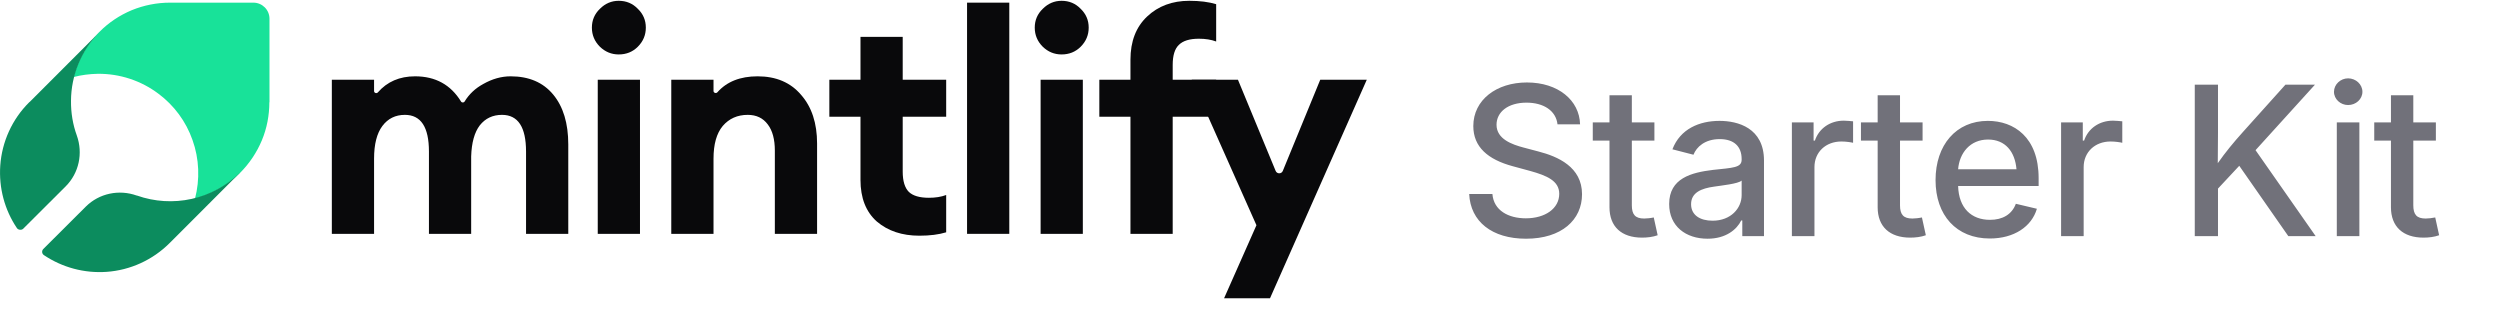
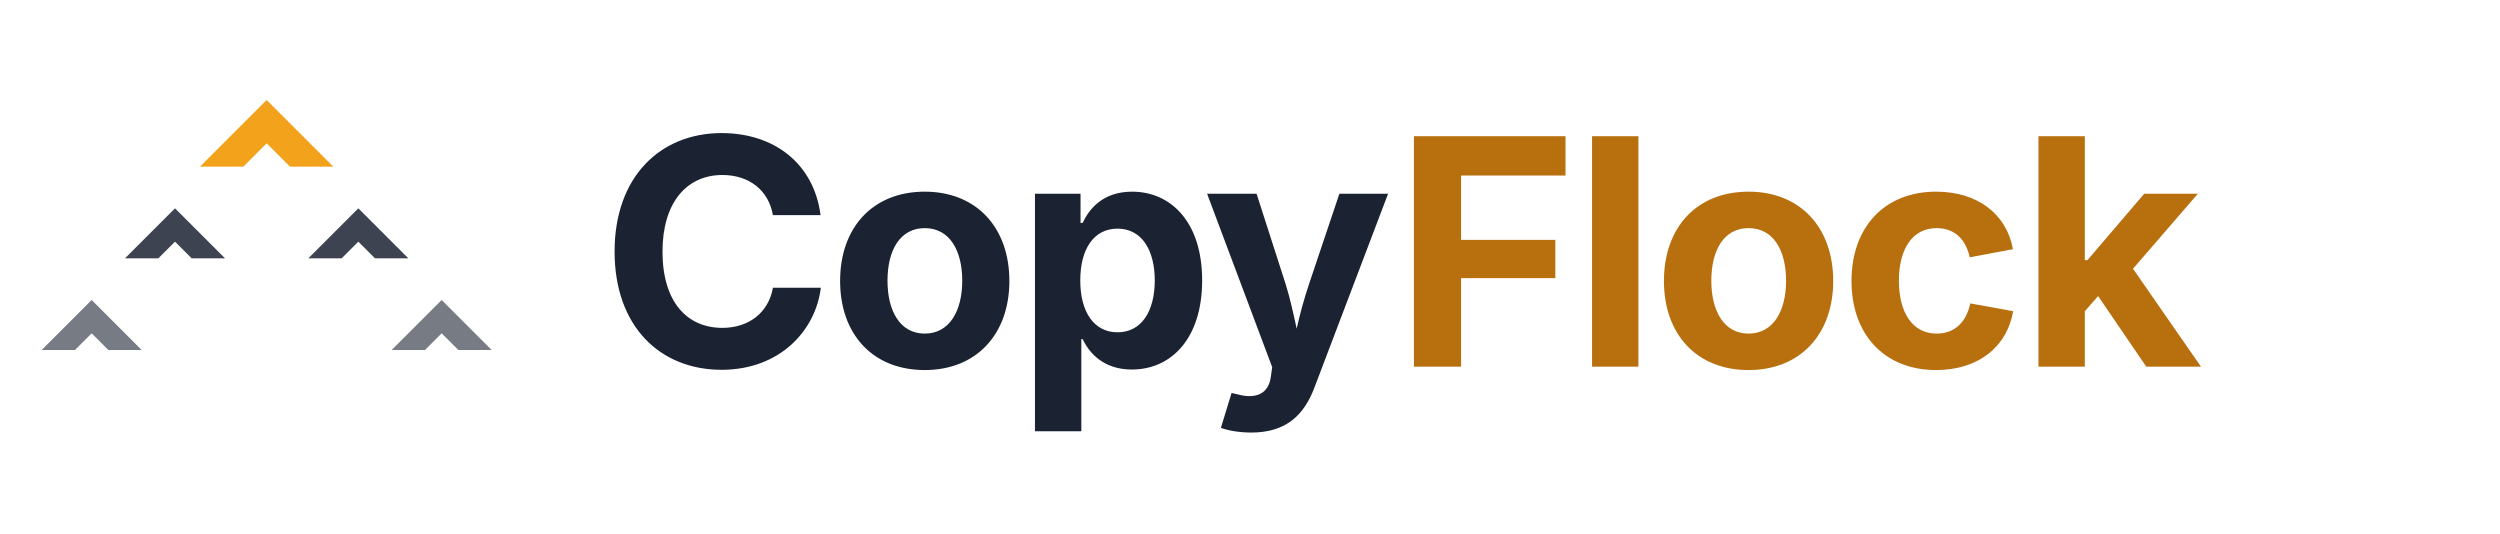
- <svg xmlns="http://www.w3.org/2000/svg" width="180" height="23" viewBox="0 0 180 23" fill="none">
-   <path d="M91.44 21.476H88.133L90.464 16.216L85.802 5.74H89.132L91.847 12.307C91.943 12.536 92.268 12.536 92.362 12.306L95.058 5.74H98.409L91.44 21.476Z" fill="#09090B" />
-   <path d="M81.393 16.837V8.403H79.152V5.74H81.393V4.297C81.393 2.98 81.792 1.944 82.592 1.19C83.391 0.435 84.404 0.058 85.633 0.058C86.387 0.058 87.031 0.139 87.564 0.302V2.988C87.208 2.854 86.794 2.788 86.32 2.788C85.655 2.788 85.174 2.936 84.878 3.232C84.582 3.513 84.434 3.994 84.434 4.674V5.74H87.564V8.403H84.434V16.837H81.393Z" fill="#09090B" />
-   <path d="M76.433 3.92C75.915 3.92 75.463 3.735 75.079 3.365C74.694 2.98 74.502 2.521 74.502 1.989C74.502 1.456 74.694 1.005 75.079 0.635C75.463 0.25 75.915 0.058 76.433 0.058C76.98 0.058 77.438 0.25 77.809 0.635C78.193 1.005 78.386 1.456 78.386 1.989C78.386 2.521 78.193 2.98 77.809 3.365C77.438 3.735 76.98 3.92 76.433 3.92ZM74.924 16.837V5.74H77.964V16.837H74.924Z" fill="#09090B" />
-   <path d="M69.628 16.837V0.191H72.669V16.837H69.628Z" fill="#09090B" />
-   <path d="M66.194 16.97C64.951 16.97 63.93 16.63 63.131 15.949C62.347 15.254 61.955 14.255 61.955 12.953V8.403H59.713V5.74H61.955V2.655H64.995V5.74H68.125V8.403H64.995V12.354C64.995 13.034 65.143 13.523 65.439 13.819C65.735 14.1 66.216 14.24 66.882 14.24C67.355 14.24 67.769 14.174 68.125 14.04V16.726C67.592 16.889 66.948 16.97 66.194 16.97Z" fill="#09090B" />
-   <path d="M48.332 16.837V5.74H51.373V6.551C51.373 6.688 51.559 6.748 51.65 6.646C52.328 5.879 53.293 5.495 54.546 5.495C55.878 5.495 56.921 5.939 57.676 6.827C58.445 7.7 58.83 8.869 58.83 10.334V16.837H55.789V10.844C55.789 10.03 55.619 9.402 55.279 8.958C54.939 8.499 54.458 8.27 53.836 8.27C53.096 8.27 52.497 8.536 52.038 9.069C51.594 9.601 51.373 10.386 51.373 11.421V16.837H48.332Z" fill="#09090B" />
-   <path d="M44.547 3.92C44.029 3.92 43.578 3.735 43.193 3.365C42.809 2.98 42.616 2.521 42.616 1.989C42.616 1.456 42.809 1.005 43.193 0.635C43.578 0.25 44.029 0.058 44.547 0.058C45.095 0.058 45.553 0.25 45.923 0.635C46.308 1.005 46.5 1.456 46.5 1.989C46.5 2.521 46.308 2.98 45.923 3.365C45.553 3.735 45.095 3.92 44.547 3.92ZM43.038 16.837V5.74H46.079V16.837H43.038Z" fill="#09090B" />
-   <path d="M37.875 16.837V10.911C37.875 9.15 37.298 8.27 36.144 8.27C35.478 8.27 34.945 8.521 34.546 9.024C34.161 9.527 33.954 10.275 33.924 11.266V16.837H30.884V10.911C30.884 9.15 30.306 8.27 29.152 8.27C28.472 8.27 27.932 8.536 27.532 9.069C27.133 9.601 26.933 10.386 26.933 11.421V16.837H23.892V5.74H26.933V6.559C26.933 6.695 27.116 6.755 27.206 6.652C27.878 5.881 28.771 5.495 29.885 5.495C31.349 5.495 32.452 6.1 33.193 7.309C33.252 7.404 33.395 7.403 33.454 7.307C33.774 6.78 34.219 6.361 34.79 6.05C35.441 5.68 36.099 5.495 36.765 5.495C38.082 5.495 39.103 5.932 39.828 6.805C40.553 7.678 40.916 8.876 40.916 10.4V16.837H37.875Z" fill="#09090B" />
-   <path d="M19.403 7.362V1.35C19.403 0.705 18.879 0.191 18.244 0.191H12.235C11.291 0.191 10.357 0.378 9.487 0.733C8.618 1.098 7.824 1.621 7.16 2.295L7.114 2.341C6.235 3.23 5.609 4.333 5.291 5.548C5.861 5.399 6.45 5.324 7.039 5.314C8.609 5.296 10.151 5.801 11.403 6.745C12.534 7.586 13.394 8.746 13.861 10.083C14.347 11.438 14.403 12.916 14.039 14.309C15.244 13.991 16.356 13.364 17.244 12.486L17.291 12.439C17.954 11.775 18.487 10.98 18.851 10.111C19.216 9.241 19.393 8.306 19.393 7.362H19.403Z" fill="#18E299" />
-   <path d="M5.112 7.26C5.121 5.416 5.857 3.646 7.151 2.324L2.151 7.326C2.133 7.344 2.114 7.354 2.095 7.372C0.876 8.583 0.14 10.204 0.019 11.918C-0.092 13.52 0.327 15.103 1.22 16.426C1.306 16.552 1.537 16.593 1.667 16.472L4.73 13.417C5.689 12.458 5.987 11.033 5.531 9.757C5.242 8.965 5.103 8.117 5.112 7.26Z" fill="#0C8C5E" />
-   <path d="M17.262 12.44C16.303 13.38 15.102 14.032 13.799 14.321C12.486 14.61 11.127 14.526 9.861 14.079C9.861 14.079 9.851 14.079 9.842 14.079C8.567 13.622 7.142 13.921 6.183 14.871L3.12 17.926C2.99 18.056 3.009 18.27 3.167 18.373C4.489 19.258 6.072 19.686 7.673 19.574C9.386 19.453 10.997 18.717 12.216 17.497L12.263 17.451L17.262 12.449V12.44Z" fill="#0C8C5E" />
-   <text x="105" y="17" font-family="Inter, ui-sans-serif, system-ui, -apple-system, sans-serif" font-size="15" font-weight="500" fill="#71717A" letter-spacing="-0.01em">Starter Kit</text>
+ <svg xmlns="http://www.w3.org/2000/svg" width="150" height="32" viewBox="0 0 150 32" fill="none" role="img" aria-label="CopyFlock">
+   <path d="M16 6l4 4h-2.6L16 8.6 14.6 10H12z" fill="#F2A21B" />
+   <path d="M10.5 12.5l3 3h-2l-1-1-1 1h-2zM21.5 12.5l3 3h-2l-1-1-1 1h-2z" fill="#1B2333" fill-opacity="0.85" />
+   <path d="M5.5 18l3 3h-2l-1-1-1 1h-2zM26.5 18l3 3h-2l-1-1-1 1h-2z" fill="#1B2333" fill-opacity="0.6" />
+   <text x="36" y="22" font-family="Inter, 'Helvetica Neue', Arial, sans-serif" font-size="19" font-weight="700" letter-spacing="-0.4" fill="#1B2333">Copy<tspan fill="#B8700F">Flock</tspan>
+   </text>
</svg>
